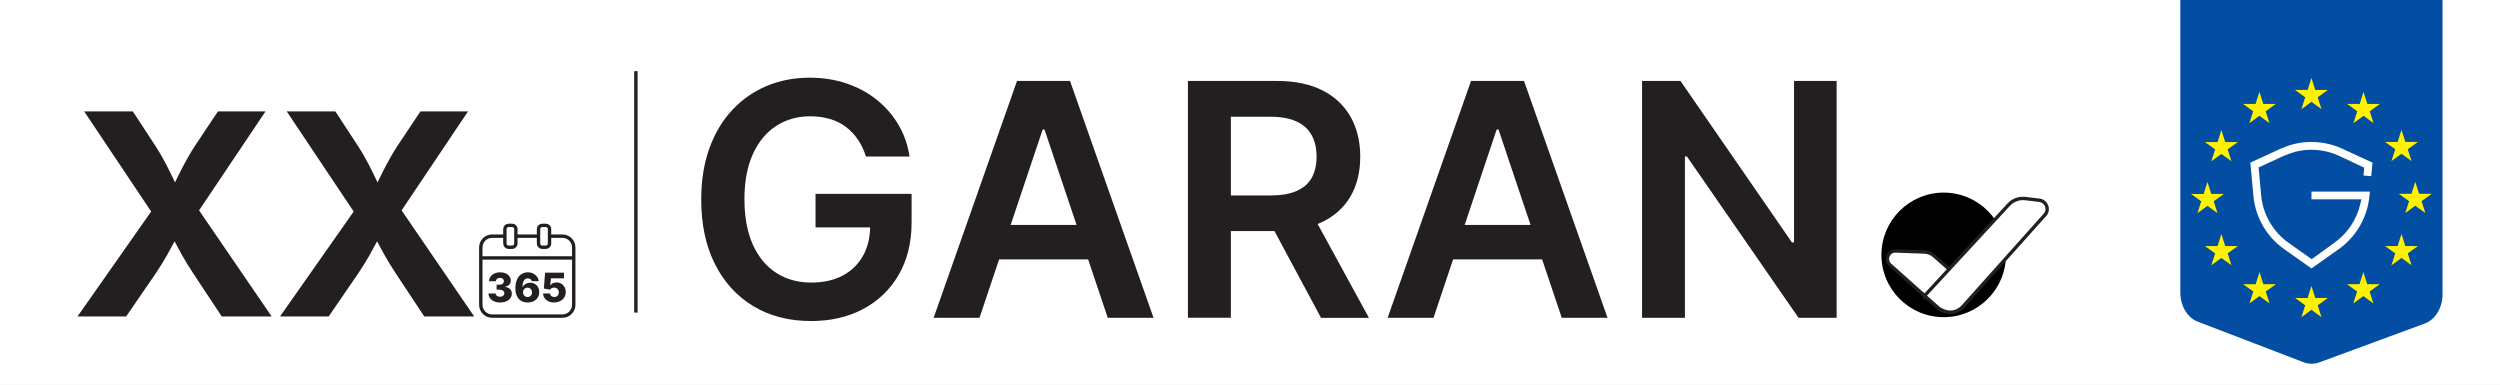
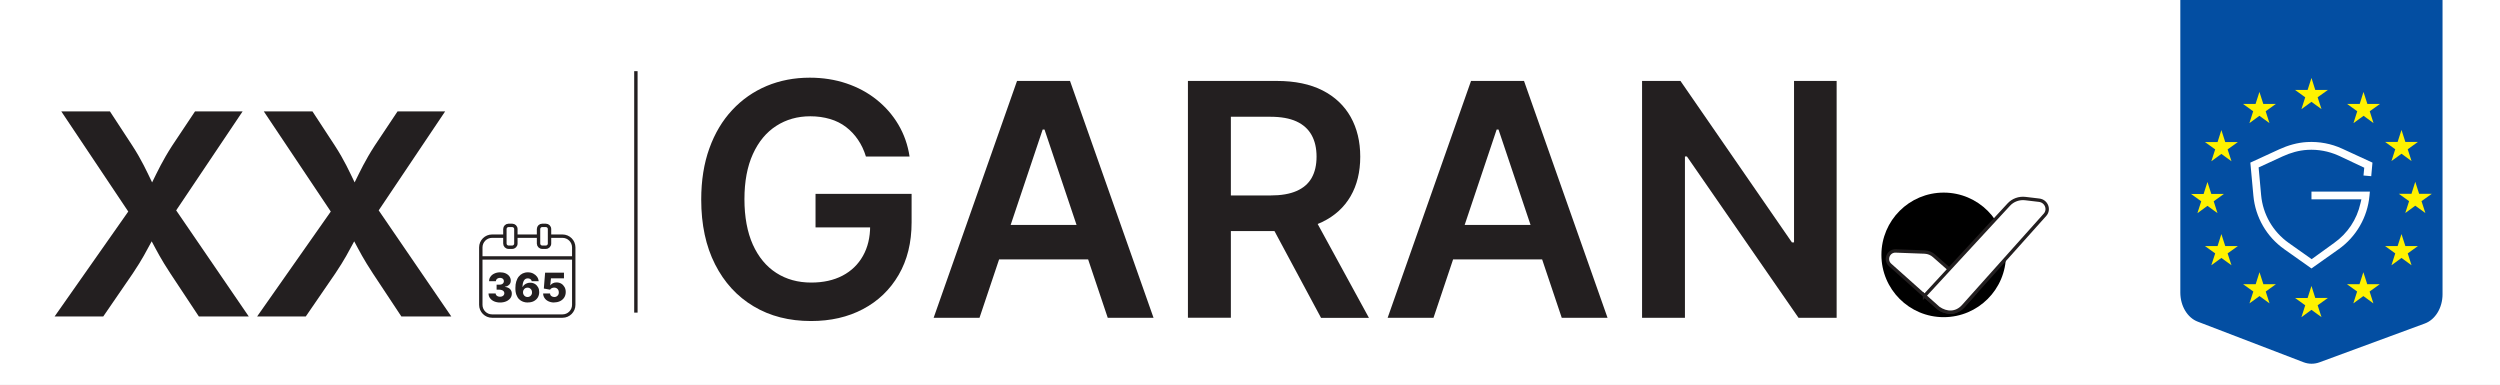
<svg xmlns="http://www.w3.org/2000/svg" viewBox="0 0 368.5 56.69">
-   <defs>
-     <style>
-       .cls-1 {
-         font-family: Inter-ExtraBold, Inter;
-         font-size: 41.56px;
-         font-variation-settings: 'wght' 800, 'slnt' 0;
-         font-weight: 700;
-         letter-spacing: -.02em;
-       }
- 
-       .cls-1, .cls-2 {
-         fill: #231f20;
-       }
- 
-       .cls-3, .cls-4 {
-         fill: #fff;
-       }
- 
-       .cls-3, .cls-5 {
-         stroke: #231f20;
-         stroke-miterlimit: 10;
-         stroke-width: .5px;
-       }
- 
-       .cls-6 {
-         fill: #034ea2;
-       }
- 
-       .cls-5 {
-         fill: none;
-       }
- 
-       .cls-7 {
-         fill: #fff200;
-       }
-     </style>
-   </defs>
-   <g id="Layer_3" data-name="Layer 3">
-     <rect class="cls-4" width="368.5" height="56.69" />
+   <g>
+     <rect fill="#fff" width="368.5" height="56.69" />
  </g>
-   <g id="Layer_1" data-name="Layer 1">
-     <line class="cls-5" x1="93.73" y1="10.49" x2="93.73" y2="46.08" />
-     <path class="cls-6" d="M321.38-1.51v44.63c0,1.97,1.04,3.71,2.56,4.29l15.59,5.98c.76.29,1.58.3,2.35.02l15.55-5.73c1.54-.57,2.6-2.32,2.6-4.3V-1.51h-38.65Z" />
+   <g>
+     <line stroke-width=".5px" stroke="#231f20" stroke-miterlimit="10" fill="none" x1="93.73" y1="10.49" x2="93.73" y2="46.08" />
+     <path fill="#034ea2" d="M321.38-1.51v44.63c0,1.97,1.04,3.71,2.56,4.29l15.59,5.98c.76.29,1.58.3,2.35.02l15.55-5.73c1.54-.57,2.6-2.32,2.6-4.3V-1.51h-38.65Z" />
    <g>
-       <polygon class="cls-7" points="339.23 16.09 340.71 15.01 342.19 16.09 341.62 14.34 343.13 13.26 341.27 13.26 340.71 11.49 340.14 13.26 338.29 13.26 339.79 14.34 339.23 16.09" />
-       <polygon class="cls-7" points="331.56 18.15 333.04 17.07 334.52 18.15 333.96 16.4 335.46 15.32 333.61 15.32 333.04 13.55 332.47 15.32 330.62 15.32 332.12 16.4 331.56 18.15" />
-       <polygon class="cls-7" points="327.43 19.17 326.87 20.94 325.01 20.94 326.52 22.02 325.95 23.77 327.43 22.69 328.92 23.77 328.35 22.02 329.86 20.94 328 20.94 327.43 19.17" />
-       <polygon class="cls-7" points="325.38 30.34 326.86 31.42 326.3 29.67 327.8 28.59 325.95 28.59 325.38 26.82 324.81 28.6 322.96 28.59 324.46 29.67 323.9 31.42 325.38 30.34" />
-       <polygon class="cls-7" points="328 36.27 327.43 34.5 326.87 36.27 325.01 36.27 326.52 37.35 325.95 39.1 327.43 38.02 328.92 39.1 328.35 37.35 329.86 36.27 328 36.27" />
-       <polygon class="cls-7" points="333.62 41.89 333.05 40.12 332.49 41.89 330.63 41.89 332.14 42.97 331.57 44.72 333.05 43.64 334.53 44.72 333.97 42.97 335.47 41.89 333.62 41.89" />
-       <polygon class="cls-7" points="341.27 43.92 340.71 42.15 340.14 43.93 338.29 43.92 339.79 45 339.23 46.75 340.71 45.67 342.19 46.75 341.62 45 343.13 43.92 341.27 43.92" />
-       <polygon class="cls-7" points="348.93 41.89 348.36 40.12 347.79 41.89 345.94 41.89 347.44 42.97 346.88 44.72 348.36 43.64 349.84 44.72 349.28 42.97 350.78 41.89 348.93 41.89" />
-       <polygon class="cls-7" points="354.55 36.27 353.98 34.5 353.41 36.27 351.56 36.27 353.06 37.35 352.5 39.1 353.98 38.02 355.46 39.1 354.9 37.35 356.4 36.27 354.55 36.27" />
-       <polygon class="cls-7" points="358.44 28.57 356.58 28.57 356.01 26.8 355.45 28.57 353.59 28.57 355.1 29.65 354.54 31.4 356.01 30.32 357.5 31.4 356.93 29.65 358.44 28.57" />
-       <polygon class="cls-7" points="352.5 23.74 353.98 22.66 355.46 23.74 354.9 22 356.4 20.92 354.55 20.92 353.98 19.15 353.41 20.92 351.56 20.92 353.06 22 352.5 23.74" />
-       <polygon class="cls-7" points="348.38 13.55 347.82 15.32 345.96 15.32 347.46 16.4 346.9 18.15 348.39 17.07 349.86 18.15 349.3 16.4 350.81 15.32 348.95 15.32 348.38 13.55" />
+       <polygon fill="#fff200" points="339.23 16.09 340.71 15.01 342.19 16.09 341.62 14.34 343.13 13.26 341.27 13.26 340.71 11.49 340.14 13.26 338.29 13.26 339.79 14.34 339.23 16.09" />
+       <polygon fill="#fff200" points="331.56 18.15 333.04 17.07 334.52 18.15 333.96 16.4 335.46 15.32 333.61 15.32 333.04 13.55 332.47 15.32 330.62 15.32 332.12 16.4 331.56 18.15" />
+       <polygon fill="#fff200" points="327.43 19.17 326.87 20.94 325.01 20.94 326.52 22.02 325.95 23.77 327.43 22.69 328.92 23.77 328.35 22.02 329.86 20.94 328 20.94 327.43 19.17" />
+       <polygon fill="#fff200" points="325.38 30.34 326.86 31.42 326.3 29.67 327.8 28.59 325.95 28.59 325.38 26.82 324.81 28.6 322.96 28.59 324.46 29.67 323.9 31.42 325.38 30.34" />
+       <polygon fill="#fff200" points="328 36.27 327.43 34.5 326.87 36.27 325.01 36.27 326.52 37.35 325.95 39.1 327.43 38.02 328.92 39.1 328.35 37.35 329.86 36.27 328 36.27" />
+       <polygon fill="#fff200" points="333.62 41.89 333.05 40.12 332.49 41.89 330.63 41.89 332.14 42.97 331.57 44.72 333.05 43.64 334.53 44.72 333.97 42.97 335.47 41.89 333.62 41.89" />
+       <polygon fill="#fff200" points="341.27 43.92 340.71 42.15 340.14 43.93 338.29 43.92 339.79 45 339.23 46.75 340.71 45.67 342.19 46.75 341.62 45 343.13 43.92 341.27 43.92" />
+       <polygon fill="#fff200" points="348.93 41.89 348.36 40.12 347.79 41.89 345.94 41.89 347.44 42.97 346.88 44.72 348.36 43.64 349.84 44.72 349.28 42.97 350.78 41.89 348.93 41.89" />
+       <polygon fill="#fff200" points="354.55 36.27 353.98 34.5 353.41 36.27 351.56 36.27 353.06 37.35 352.5 39.1 353.98 38.02 355.46 39.1 354.9 37.35 356.4 36.27 354.55 36.27" />
+       <polygon fill="#fff200" points="358.44 28.57 356.58 28.57 356.01 26.8 355.45 28.57 353.59 28.57 355.1 29.65 354.54 31.4 356.01 30.32 357.5 31.4 356.93 29.65 358.44 28.57" />
+       <polygon fill="#fff200" points="352.5 23.74 353.98 22.66 355.46 23.74 354.9 22 356.4 20.92 354.55 20.92 353.98 19.15 353.41 20.92 351.56 20.92 353.06 22 352.5 23.74" />
+       <polygon fill="#fff200" points="348.38 13.55 347.82 15.32 345.96 15.32 347.46 16.4 346.9 18.15 348.39 17.07 349.86 18.15 349.3 16.4 350.81 15.32 348.95 15.32 348.38 13.55" />
    </g>
    <g>
-       <path class="cls-2" d="M127.64,23.08c-.28-.92-.67-1.75-1.17-2.48-.49-.73-1.09-1.36-1.77-1.88s-1.47-.92-2.36-1.18-1.85-.4-2.9-.4c-1.88,0-3.55.47-5.01,1.41-1.47.94-2.62,2.33-3.45,4.15-.83,1.82-1.25,4.04-1.25,6.66s.42,4.87,1.24,6.7c.83,1.83,1.98,3.22,3.46,4.17s3.19,1.42,5.15,1.42c1.77,0,3.31-.34,4.61-1.02,1.3-.68,2.3-1.65,3.01-2.91s1.06-2.73,1.06-4.42l1.43.22h-9.48v-4.94h14.16v4.19c0,2.99-.64,5.57-1.91,7.75-1.27,2.18-3.02,3.86-5.25,5.04-2.23,1.18-4.78,1.76-7.67,1.76-3.22,0-6.04-.72-8.46-2.17-2.43-1.45-4.32-3.51-5.68-6.19-1.36-2.68-2.04-5.85-2.04-9.54,0-2.82.4-5.33,1.2-7.55.8-2.22,1.92-4.1,3.37-5.65,1.44-1.55,3.14-2.73,5.08-3.55,1.94-.81,4.06-1.22,6.34-1.22,1.93,0,3.73.28,5.4.84s3.16,1.36,4.46,2.4,2.37,2.26,3.21,3.68,1.39,2.99,1.65,4.7h-6.44Z" />
-       <path class="cls-2" d="M144.37,46.84h-6.75l12.29-34.91h7.81l12.31,34.91h-6.75l-9.32-27.75h-.27l-9.31,27.75ZM144.59,33.16h18.41v5.08h-18.41v-5.08Z" />
-       <path class="cls-2" d="M175.1,46.84V11.93h13.09c2.68,0,4.93.47,6.76,1.4,1.82.93,3.2,2.24,4.14,3.91.94,1.68,1.41,3.63,1.41,5.86s-.47,4.18-1.42,5.82c-.95,1.64-2.34,2.91-4.18,3.8-1.84.89-4.1,1.34-6.78,1.34h-9.32v-5.25h8.47c1.57,0,2.85-.22,3.85-.66s1.74-1.08,2.22-1.93c.48-.85.72-1.89.72-3.13s-.24-2.3-.73-3.18c-.49-.88-1.23-1.55-2.23-2.01s-2.29-.69-3.87-.69h-5.8v29.62h-6.32ZM193.14,31.03l8.64,15.82h-7.06l-8.49-15.82h6.9Z" />
-       <path class="cls-2" d="M211.29,46.84h-6.75l12.29-34.91h7.81l12.31,34.91h-6.75l-9.32-27.75h-.27l-9.31,27.75ZM211.51,33.16h18.41v5.08h-18.41v-5.08Z" />
-       <path class="cls-2" d="M270.72,11.93v34.91h-5.62l-16.45-23.78h-.29v23.78h-6.32V11.93h5.66l16.43,23.8h.31V11.93h6.29Z" />
+       <path fill="#231f20" d="M127.64,23.08c-.28-.92-.67-1.75-1.17-2.48-.49-.73-1.09-1.36-1.77-1.88s-1.47-.92-2.36-1.18-1.85-.4-2.9-.4c-1.88,0-3.55.47-5.01,1.41-1.47.94-2.62,2.33-3.45,4.15-.83,1.82-1.25,4.04-1.25,6.66s.42,4.87,1.24,6.7c.83,1.83,1.98,3.22,3.46,4.17s3.19,1.42,5.15,1.42c1.77,0,3.31-.34,4.61-1.02,1.3-.68,2.3-1.65,3.01-2.91s1.06-2.73,1.06-4.42l1.43.22h-9.48v-4.94h14.16v4.19c0,2.99-.64,5.57-1.91,7.75-1.27,2.18-3.02,3.86-5.25,5.04-2.23,1.18-4.78,1.76-7.67,1.76-3.22,0-6.04-.72-8.46-2.17-2.43-1.45-4.32-3.51-5.68-6.19-1.36-2.68-2.04-5.85-2.04-9.54,0-2.82.4-5.33,1.2-7.55.8-2.22,1.92-4.1,3.37-5.65,1.44-1.55,3.14-2.73,5.08-3.55,1.94-.81,4.06-1.22,6.34-1.22,1.93,0,3.73.28,5.4.84s3.16,1.36,4.46,2.4,2.37,2.26,3.21,3.68,1.39,2.99,1.65,4.7h-6.44Z" />
+       <path fill="#231f20" d="M144.37,46.84h-6.75l12.29-34.91h7.81l12.31,34.91h-6.75l-9.32-27.75h-.27l-9.31,27.75ZM144.59,33.16h18.41v5.08h-18.41v-5.08Z" />
+       <path fill="#231f20" d="M175.1,46.84V11.93h13.09c2.68,0,4.93.47,6.76,1.4,1.82.93,3.2,2.24,4.14,3.91.94,1.68,1.41,3.63,1.41,5.86s-.47,4.18-1.42,5.82c-.95,1.64-2.34,2.91-4.18,3.8-1.84.89-4.1,1.34-6.78,1.34h-9.32v-5.25h8.47c1.57,0,2.85-.22,3.85-.66s1.74-1.08,2.22-1.93c.48-.85.72-1.89.72-3.13s-.24-2.3-.73-3.18c-.49-.88-1.23-1.55-2.23-2.01s-2.29-.69-3.87-.69h-5.8v29.62h-6.32ZM193.14,31.03l8.64,15.82h-7.06l-8.49-15.82h6.9Z" />
+       <path fill="#231f20" d="M211.29,46.84h-6.75l12.29-34.91h7.81l12.31,34.91h-6.75l-9.32-27.75h-.27l-9.31,27.75ZM211.51,33.16h18.41v5.08h-18.41v-5.08Z" />
+       <path fill="#231f20" d="M270.72,11.93v34.91h-5.62l-16.45-23.78h-.29v23.78h-6.32V11.93h5.66l16.43,23.8h.31V11.93h6.29Z" />
    </g>
-     <path class="cls-4" d="M336.7,36.73c-2.6-1.83-4.26-4.71-4.55-7.88l-.45-4.88,4.26-1.96c1.29-.59,2.67-.99,4.09-1.07,1.81-.1,3.57.23,5.2.98l4.45,2.05-.18,2-1.14-.1.11-1.15-3.58-1.69c-.11-.05-.18-.08-.27-.12-1.43-.63-2.95-.91-4.52-.82-1.27.07-2.5.43-3.66.96l-3.54,1.63.37,4.08c.26,2.84,1.74,5.4,4.07,7.05l3.38,2.39,3.31-2.39c1.98-1.4,3.36-3.47,3.88-5.84l.14-.59h-7.36v-1.14h8.61l-.06.62c-.29,3.16-1.95,6.04-4.55,7.88l-4,2.83-4-2.83Z" />
+     <path fill="#fff" d="M336.7,36.73c-2.6-1.83-4.26-4.71-4.55-7.88l-.45-4.88,4.26-1.96c1.29-.59,2.67-.99,4.09-1.07,1.81-.1,3.57.23,5.2.98l4.45,2.05-.18,2-1.14-.1.11-1.15-3.58-1.69c-.11-.05-.18-.08-.27-.12-1.43-.63-2.95-.91-4.52-.82-1.27.07-2.5.43-3.66.96l-3.54,1.63.37,4.08c.26,2.84,1.74,5.4,4.07,7.05l3.38,2.39,3.31-2.39c1.98-1.4,3.36-3.47,3.88-5.84l.14-.59h-7.36v-1.14h8.61l-.06.62c-.29,3.16-1.95,6.04-4.55,7.88l-4,2.83-4-2.83Z" />
    <g>
      <circle cx="286.5" cy="37.57" r="9.18" />
-       <path class="cls-3" d="M291.18,43.11s-1.05,1.2-1.41,1.58c-.25.26-.57.73-.96.93-1.02.52-1.22.5-2.24.24-.43-.11-.83-.43-1.16-.73l-6.81-6.08c-.82-.74-.27-2.1.83-2.06l4.27.16c.52.02,1.02.23,1.4.58l6.09,5.36Z" />
-       <path class="cls-3" d="M283.68,43.59l2.04,1.82c1.19.84,2.62.87,3.66-.28l12.06-13.48c.69-.78.19-2.02-.88-2.14l-2.02-.24c-.92-.11-1.83.22-2.44.88l-12.42,13.45Z" />
+       <path stroke-width=".5px" stroke="#231f20" stroke-miterlimit="10" fill="#fff" d="M291.18,43.11s-1.05,1.2-1.41,1.58c-.25.26-.57.73-.96.93-1.02.52-1.22.5-2.24.24-.43-.11-.83-.43-1.16-.73l-6.81-6.08c-.82-.74-.27-2.1.83-2.06l4.27.16c.52.02,1.02.23,1.4.58l6.09,5.36Z" />
+       <path stroke-width=".5px" stroke="#231f20" stroke-miterlimit="10" fill="#fff" d="M283.68,43.59l2.04,1.82c1.19.84,2.62.87,3.66-.28l12.06-13.48c.69-.78.19-2.02-.88-2.14l-2.02-.24c-.92-.11-1.83.22-2.44.88l-12.42,13.45Z" />
    </g>
-     <text class="cls-1" transform="translate(10.39 46.65)">
+     <text transform="translate(67.55 46.65)" font-family="Inter-ExtraBold, Inter" font-size="41.56px" font-weight="700" letter-spacing="-.02em" fill="#231f20" style="font-variation-settings: 'wght' 800, 'slnt' 0" text-anchor="end" data-field="duration">
      <tspan x="0" y="0">XX</tspan>
    </text>
    <g>
-       <rect class="cls-5" x="70.87" y="34.81" width="13.7" height="11.78" rx="1.66" ry="1.66" />
-       <rect class="cls-3" x="74.42" y="33.22" width="1.62" height="3.22" rx=".54" ry=".54" />
-       <rect class="cls-3" x="79.38" y="33.22" width="1.62" height="3.22" rx=".54" ry=".54" />
-       <line class="cls-5" x1="70.87" y1="38.02" x2="84.56" y2="38.02" />
+       <rect stroke-width=".5px" stroke="#231f20" stroke-miterlimit="10" fill="none" x="70.87" y="34.81" width="13.7" height="11.78" rx="1.66" ry="1.66" />
+       <rect stroke-width=".5px" stroke="#231f20" stroke-miterlimit="10" fill="#fff" x="74.42" y="33.22" width="1.62" height="3.22" rx=".54" ry=".54" />
+       <rect stroke-width=".5px" stroke="#231f20" stroke-miterlimit="10" fill="#fff" x="79.38" y="33.22" width="1.62" height="3.22" rx=".54" ry=".54" />
+       <line stroke-width=".5px" stroke="#231f20" stroke-miterlimit="10" fill="none" x1="70.87" y1="38.02" x2="84.56" y2="38.02" />
      <g>
-         <path class="cls-2" d="M73.71,44.59c-.33,0-.62-.06-.88-.17-.25-.11-.45-.27-.6-.47-.15-.2-.22-.43-.22-.69h1.05c0,.09.03.18.09.25.06.07.13.13.23.17.1.04.21.06.33.06s.23-.02.33-.07.17-.11.22-.18c.05-.08.08-.17.08-.27,0-.1-.03-.19-.09-.27-.06-.08-.14-.14-.25-.18s-.24-.07-.38-.07h-.42v-.74h.42c.13,0,.24-.02.34-.06s.17-.1.23-.18.08-.17.08-.27c0-.1-.02-.18-.07-.26s-.11-.13-.2-.17c-.08-.04-.18-.06-.29-.06-.12,0-.22.02-.31.06-.09.04-.17.1-.22.17-.06.07-.08.16-.09.26h-1c0-.26.07-.49.22-.68.14-.2.33-.35.58-.46.24-.11.52-.17.83-.17s.58.05.82.16.42.26.55.44c.13.19.2.4.2.63,0,.24-.08.45-.24.6-.16.16-.37.26-.62.29v.03c.34.04.59.15.76.33s.26.4.25.67c0,.25-.07.47-.22.67-.15.19-.35.35-.61.46-.26.11-.56.17-.9.17Z" />
-         <path class="cls-2" d="M77.77,44.59c-.24,0-.46-.04-.68-.12-.22-.08-.41-.2-.58-.37s-.3-.39-.4-.66c-.1-.27-.15-.61-.14-1,0-.36.04-.68.13-.96.09-.28.21-.53.37-.72.16-.2.35-.35.58-.46.22-.1.47-.16.75-.16.3,0,.57.06.8.18s.42.28.56.47c.14.2.22.42.25.66h-1.03c-.03-.14-.1-.24-.2-.31-.1-.07-.23-.11-.37-.11-.27,0-.46.11-.59.34-.13.23-.2.54-.2.92h.03c.06-.13.14-.24.26-.33s.24-.16.38-.21c.14-.05.3-.08.46-.08.26,0,.49.06.69.18.2.12.35.28.47.49s.17.45.17.71c0,.3-.07.57-.21.8s-.34.41-.59.54c-.25.13-.54.19-.87.19ZM77.76,43.78c.13,0,.24-.03.34-.09s.18-.14.24-.25c.06-.1.09-.22.08-.35,0-.13-.03-.25-.08-.35s-.14-.18-.24-.25-.22-.09-.35-.09c-.09,0-.18.02-.26.05-.08.03-.15.08-.21.15s-.11.14-.14.22c-.03.08-.05.17-.05.27,0,.13.03.24.09.35.06.1.14.19.24.25.1.06.21.09.34.09Z" />
-         <path class="cls-2" d="M81.7,44.59c-.32,0-.6-.06-.84-.17-.25-.11-.44-.27-.58-.47-.14-.2-.22-.43-.22-.69h1.02c0,.16.07.29.19.38s.27.14.43.14c.13,0,.25-.03.35-.09.1-.06.18-.14.24-.24s.09-.23.08-.36c0-.14-.03-.26-.09-.37-.06-.1-.14-.19-.24-.24-.1-.06-.22-.09-.35-.09-.13,0-.24.03-.36.08-.11.06-.2.13-.25.23l-.92-.17.19-2.34h2.78v.84h-1.92l-.1,1.02h.03c.07-.12.19-.22.35-.3s.34-.12.55-.12c.26,0,.49.06.69.18.2.12.36.29.48.5s.18.46.18.73c0,.3-.07.56-.21.79-.14.23-.34.41-.59.54s-.55.2-.88.2Z" />
+         <path fill="#231f20" d="M73.71,44.59c-.33,0-.62-.06-.88-.17-.25-.11-.45-.27-.6-.47-.15-.2-.22-.43-.22-.69h1.05c0,.09.03.18.09.25.06.07.13.13.23.17.1.04.21.06.33.06s.23-.02.33-.07.17-.11.22-.18c.05-.08.08-.17.08-.27,0-.1-.03-.19-.09-.27-.06-.08-.14-.14-.25-.18s-.24-.07-.38-.07h-.42v-.74h.42c.13,0,.24-.02.34-.06s.17-.1.23-.18.08-.17.08-.27c0-.1-.02-.18-.07-.26s-.11-.13-.2-.17c-.08-.04-.18-.06-.29-.06-.12,0-.22.02-.31.06-.09.04-.17.1-.22.17-.06.07-.08.16-.09.26h-1c0-.26.07-.49.22-.68.14-.2.33-.35.58-.46.24-.11.52-.17.83-.17s.58.05.82.16.42.26.55.44c.13.19.2.4.2.63,0,.24-.08.45-.24.6-.16.16-.37.26-.62.29v.03c.34.04.59.15.76.33s.26.4.25.67c0,.25-.07.47-.22.67-.15.19-.35.35-.61.46-.26.11-.56.17-.9.17Z" />
+         <path fill="#231f20" d="M77.77,44.59c-.24,0-.46-.04-.68-.12-.22-.08-.41-.2-.58-.37s-.3-.39-.4-.66c-.1-.27-.15-.61-.14-1,0-.36.04-.68.13-.96.09-.28.21-.53.37-.72.16-.2.35-.35.58-.46.22-.1.47-.16.75-.16.3,0,.57.06.8.18s.42.28.56.47c.14.2.22.42.25.66h-1.03c-.03-.14-.1-.24-.2-.31-.1-.07-.23-.11-.37-.11-.27,0-.46.11-.59.34-.13.23-.2.54-.2.92h.03c.06-.13.14-.24.26-.33s.24-.16.38-.21c.14-.05.3-.08.46-.08.26,0,.49.06.69.18.2.12.35.28.47.49s.17.45.17.71c0,.3-.07.57-.21.8s-.34.41-.59.54c-.25.13-.54.19-.87.19ZM77.76,43.78c.13,0,.24-.03.34-.09s.18-.14.24-.25c.06-.1.09-.22.08-.35,0-.13-.03-.25-.08-.35s-.14-.18-.24-.25-.22-.09-.35-.09c-.09,0-.18.02-.26.05-.08.03-.15.08-.21.15s-.11.14-.14.22c-.03.08-.05.17-.05.27,0,.13.03.24.09.35.06.1.14.19.24.25.1.06.21.09.34.09Z" />
+         <path fill="#231f20" d="M81.7,44.59c-.32,0-.6-.06-.84-.17-.25-.11-.44-.27-.58-.47-.14-.2-.22-.43-.22-.69h1.02c0,.16.07.29.19.38s.27.14.43.14c.13,0,.25-.03.35-.09.1-.06.18-.14.24-.24s.09-.23.08-.36c0-.14-.03-.26-.09-.37-.06-.1-.14-.19-.24-.24-.1-.06-.22-.09-.35-.09-.13,0-.24.03-.36.08-.11.06-.2.13-.25.23l-.92-.17.19-2.34h2.78v.84h-1.92l-.1,1.02h.03c.07-.12.19-.22.35-.3s.34-.12.55-.12c.26,0,.49.06.69.18.2.12.36.29.48.5s.18.46.18.73c0,.3-.07.56-.21.79-.14.23-.34.41-.59.54s-.55.2-.88.2Z" />
      </g>
    </g>
  </g>
</svg>
